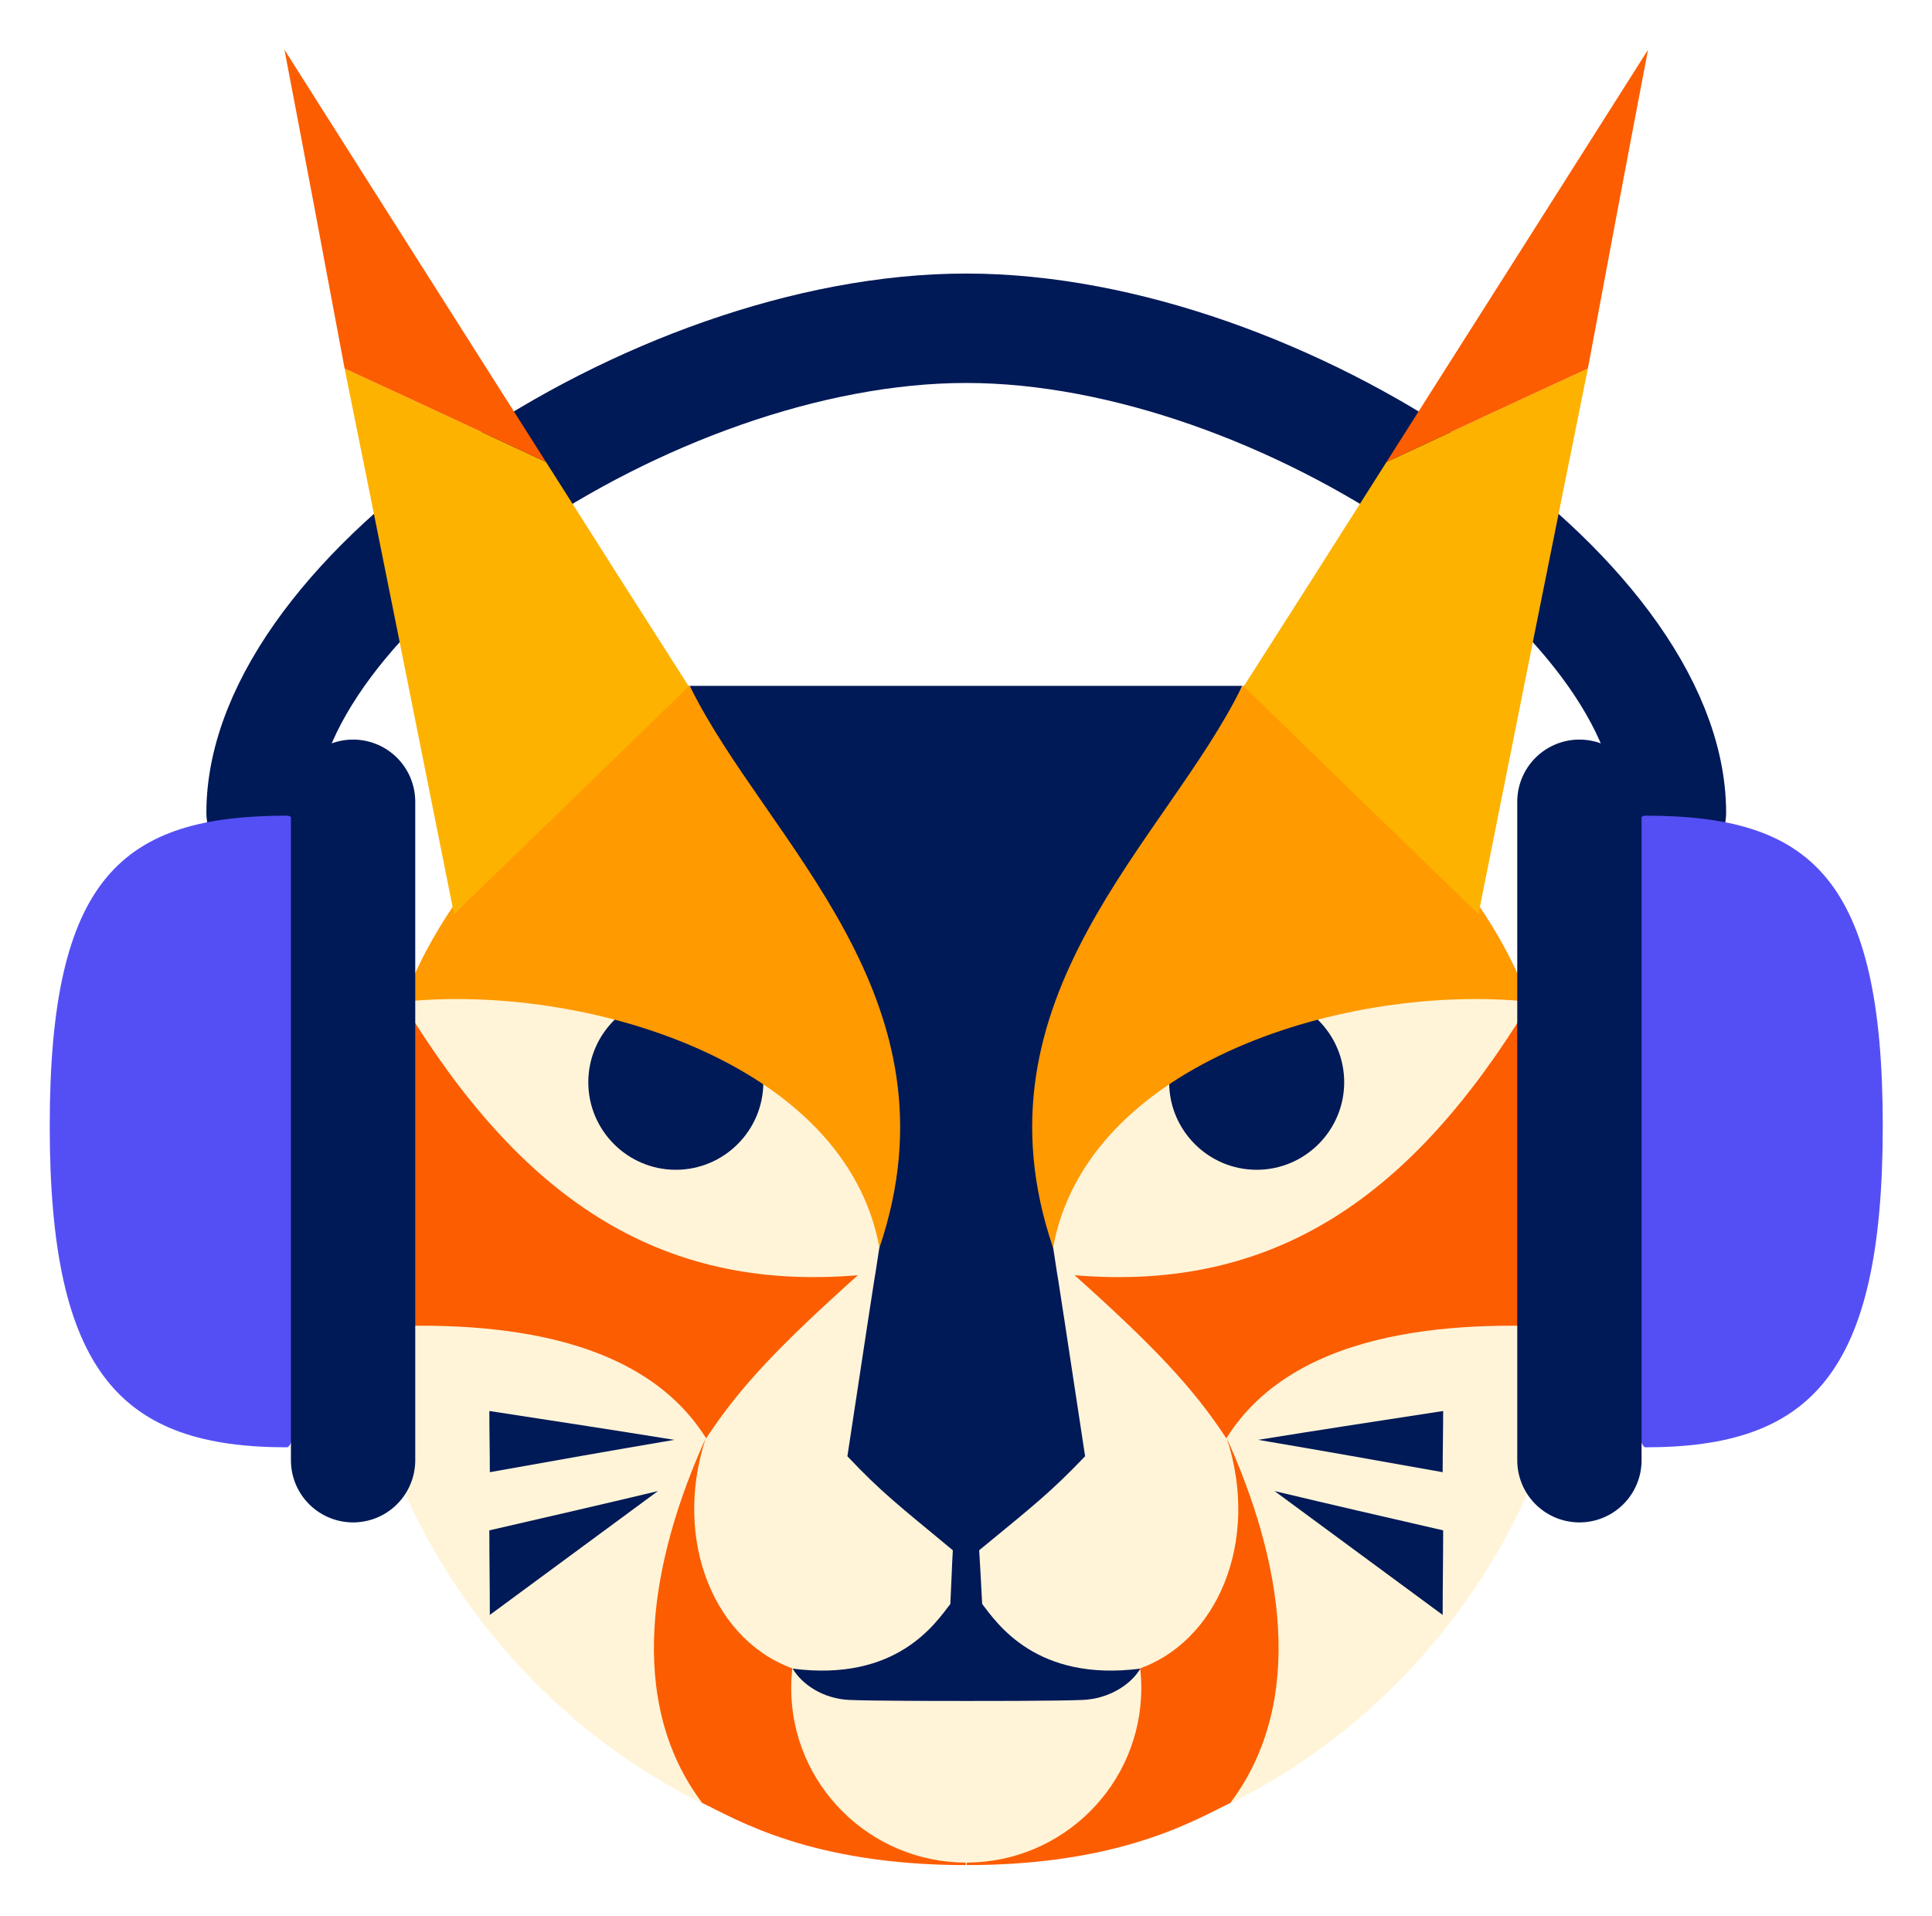
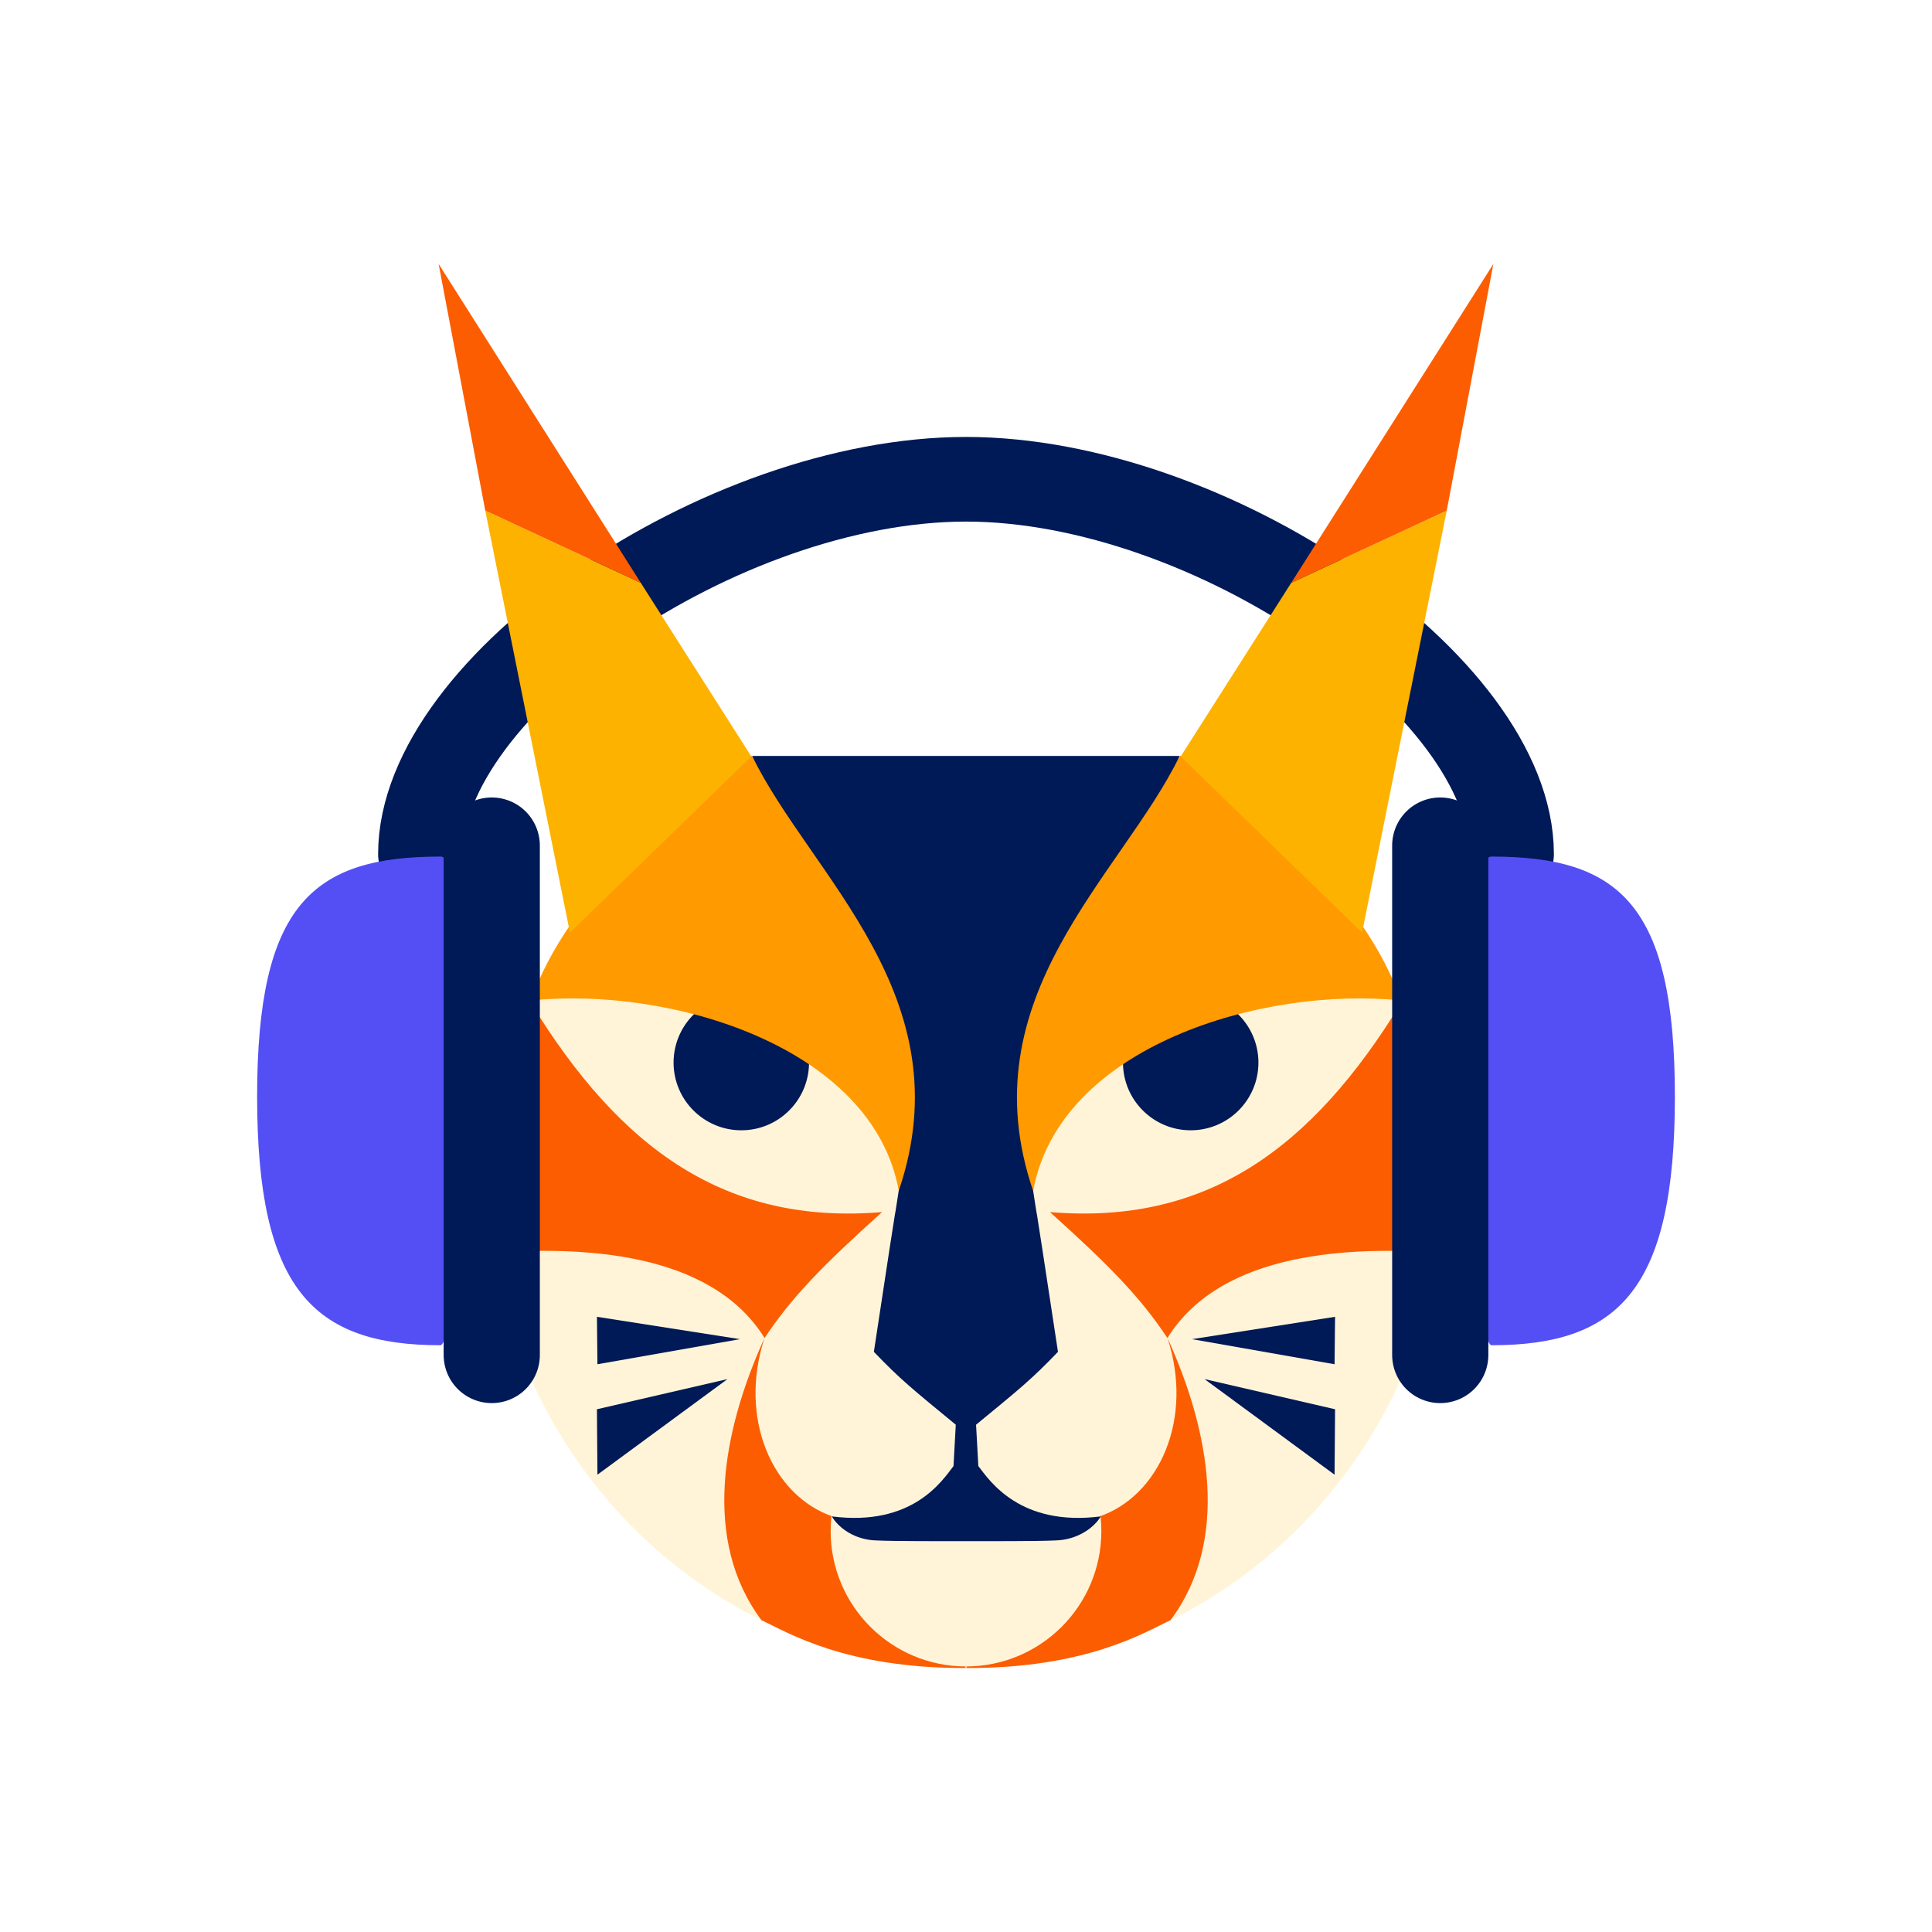
- <svg xmlns="http://www.w3.org/2000/svg" viewBox="-1.943 -2.353 3.885 3.851" version="1.1" id="svg1">
+ <svg xmlns="http://www.w3.org/2000/svg" viewBox="-1.943 -2.353 512 512" version="1.1" id="svg1" width="512" height="512">
  <defs id="defs1" />
-   <path id="Headband" d="M -1.418 -0.719 C -1.418 -1.159, -0.635 -1.693, 0 -1.693 C 0.635 -1.693, 1.418 -1.159, 1.418 -0.719" fill="none" stroke="#000000" stroke-width="0.02" style="stroke-width:0.22;stroke-dasharray:none;stroke-linecap:round;stroke:#001957;stroke-opacity:1;fill:none;fill-opacity:1" />
-   <path id="Head" d="M -1.24 0.156 C -1.244 -0.084, -1.175 -0.241, -1.086 -0.44 C -0.362 -0.44, 0.362 -0.44, 1.086 -0.44 C 1.175 -0.241, 1.244 -0.084, 1.24 0.156 C 1.229 0.817, 0.685 1.397, 0 1.397 C -0.685 1.397, -1.229 0.817, -1.24 0.156 Z" fill="#fdb200" stroke="none" stroke-width="0" style="fill:#fff4d8;fill-opacity:1" />
-   <path id="Mouth1" d="M -0.001 1.397 C 0 1.057, -0.344 1.325, -0.345 1.003 C -0.503 0.95, -0.592 0.748, -0.524 0.539 C -0.634 0.782, -0.686 1.066, -0.531 1.272 C -0.464 1.304, -0.314 1.397, -0.001 1.397 Z" fill="#fc5d00" stroke="none" stroke-width="0" />
-   <path id="Mouth1_mirrored" d="M 0.001 1.397 C 0 1.057, 0.344 1.325, 0.345 1.003 C 0.503 0.95, 0.592 0.748, 0.524 0.539 C 0.634 0.782, 0.686 1.066, 0.531 1.272 C 0.464 1.304, 0.314 1.397, 0.001 1.397 Z" fill="#fc5d00" stroke="none" stroke-width="0" />
-   <path id="Mouth2" d="M -0.352 1.041 C -0.352 0.846, -0.194 0.689, 0 0.689 C 0.194 0.689, 0.352 0.846, 0.352 1.041 C 0.352 1.235, 0.194 1.392, 0 1.392 C -0.194 1.392, -0.352 1.235, -0.352 1.041 Z" fill="#fdb200" stroke="none" stroke-width="0" style="fill:#fff4d8;fill-opacity:1" />
-   <path style="fill:#fff4d8;fill-opacity:1;stroke:none;stroke-width:0.32;stroke-linecap:round;stroke-dasharray:none" d="M 0.147,0.17 0.042,-0.177 0.675,-0.611 1.108,-0.384 1.136,-0.244 0.831,0.151 0.257,0.233 Z" id="path2" />
-   <path style="fill:#fff4d8;fill-opacity:1;stroke:none;stroke-width:0.32;stroke-linecap:round;stroke-dasharray:none" d="m -0.154,0.17 0.105,-0.348 -0.633,-0.434 -0.434,0.227 -0.027,0.141 0.305,0.395 0.574,0.082 z" id="path1" />
-   <path id="Eye" d="M -0.76 -0.177 C -0.76 -0.274, -0.681 -0.353, -0.584 -0.353 C -0.487 -0.353, -0.408 -0.274, -0.408 -0.177 C -0.408 -0.08, -0.487 -0.001, -0.584 -0.001 C -0.681 -0.001, -0.76 -0.08, -0.76 -0.177 Z" fill="#001957" stroke="none" stroke-width="0" />
-   <path id="Eye_mirrored" d="M 0.76 -0.177 C 0.76 -0.274, 0.681 -0.353, 0.584 -0.353 C 0.487 -0.353, 0.408 -0.274, 0.408 -0.177 C 0.408 -0.08, 0.487 -0.001, 0.584 -0.001 C 0.681 -0.001, 0.76 -0.08, 0.76 -0.177 Z" fill="#001957" stroke="none" stroke-width="0" />
-   <path id="Forehead" d="M -1.131 -0.339 C -0.772 -0.376, -0.24 -0.22, -0.174 0.159 C -0.05 -0.155, -0.21 -0.433, -0.243 -0.483 C -0.334 -0.644, -0.525 -0.925, -0.557 -0.975 C -0.741 -0.866, -1.036 -0.611, -1.131 -0.339 Z" fill="#ff9a00" stroke="none" stroke-width="0" />
-   <path id="Forehead_mirrored" d="M 1.131 -0.339 C 0.772 -0.376, 0.24 -0.22, 0.174 0.159 C 0.05 -0.155, 0.21 -0.433, 0.243 -0.483 C 0.334 -0.644, 0.525 -0.925, 0.557 -0.975 C 0.741 -0.866, 1.036 -0.611, 1.131 -0.339 Z" fill="#ff9a00" stroke="none" stroke-width="0" />
-   <path id="Cheek" d="M -0.523 0.539 C -0.455 0.435, -0.374 0.351, -0.218 0.211 C -0.622 0.245, -0.898 0.051, -1.133 -0.336 C -1.216 -0.155, -1.274 0.059, -1.227 0.317 C -1.012 0.303, -0.667 0.308, -0.523 0.539 Z" fill="#fc5d00" stroke="none" stroke-width="0" />
-   <path id="Cheek_mirrored" d="M 0.523 0.539 C 0.455 0.435, 0.374 0.351, 0.218 0.211 C 0.622 0.245, 0.898 0.051, 1.133 -0.336 C 1.216 -0.155, 1.274 0.059, 1.227 0.317 C 1.012 0.303, 0.667 0.308, 0.523 0.539 Z" fill="#fc5d00" stroke="none" stroke-width="0" />
-   <path id="Beard1" d="M -0.959 0.484 C -0.835 0.503, -0.711 0.522, -0.587 0.542 C -0.711 0.563, -0.835 0.585, -0.958 0.607 C -0.958 0.566, -0.959 0.525, -0.959 0.484 Z" fill="#001957" stroke="none" stroke-width="0" />
-   <path id="Beard1_mirrored" d="M 0.959 0.484 C 0.835 0.503, 0.711 0.522, 0.587 0.542 C 0.711 0.563, 0.835 0.585, 0.958 0.607 C 0.958 0.566, 0.959 0.525, 0.959 0.484 Z" fill="#001957" stroke="none" stroke-width="0" />
-   <path id="Beard2" d="M -0.959 0.724 C -0.846 0.698, -0.733 0.672, -0.62 0.645 C -0.733 0.728, -0.845 0.811, -0.958 0.894 C -0.958 0.837, -0.959 0.781, -0.959 0.724 Z" fill="#001957" stroke="none" stroke-width="0" />
-   <path id="Beard2_mirrored" d="M 0.959 0.724 C 0.846 0.698, 0.733 0.672, 0.62 0.645 C 0.733 0.728, 0.845 0.811, 0.958 0.894 C 0.958 0.837, 0.959 0.781, 0.959 0.724 Z" fill="#001957" stroke="none" stroke-width="0" />
-   <path id="Ear1" d="M -1.25 -1.612 C -1.115 -1.55, -0.98 -1.487, -0.845 -1.424 C -0.75 -1.274, -0.654 -1.123, -0.558 -0.973 C -0.715 -0.82, -0.872 -0.668, -1.03 -0.515 C -1.103 -0.881, -1.176 -1.246, -1.25 -1.612 Z" fill="#fdb200" stroke="none" stroke-width="0" />
-   <path id="Ear1_mirrored" d="M 1.25 -1.612 C 1.115 -1.55, 0.98 -1.487, 0.845 -1.424 C 0.75 -1.274, 0.654 -1.123, 0.558 -0.973 C 0.715 -0.82, 0.872 -0.668, 1.03 -0.515 C 1.103 -0.881, 1.176 -1.246, 1.25 -1.612 Z" fill="#fdb200" stroke="none" stroke-width="0" />
-   <path id="Ear2" d="M -1.25 -1.612 C -1.115 -1.55, -0.98 -1.487, -0.845 -1.424 C -1.021 -1.701, -1.196 -1.977, -1.371 -2.253 C -1.33 -2.039, -1.29 -1.826, -1.25 -1.612 Z" fill="#fc5d00" stroke="none" stroke-width="0" />
-   <path id="Ear2_mirrored" d="M 1.25 -1.612 C 1.115 -1.55, 0.98 -1.487, 0.845 -1.424 C 1.021 -1.701, 1.196 -1.977, 1.371 -2.253 C 1.33 -2.039, 1.29 -1.826, 1.25 -1.612 Z" fill="#fc5d00" stroke="none" stroke-width="0" />
-   <path id="Cup1" d="M -1.366 0.557 C -1.698 0.557, -1.843 0.41, -1.843 -0.089 C -1.843 -0.589, -1.698 -0.713, -1.366 -0.713 C -1.256 -0.713, -1.312 0.557, -1.366 0.557 Z" fill="#0f00ed" stroke="none" stroke-width="0" style="fill:#544ff4;fill-opacity:1" />
-   <path id="Cup1_mirrored" d="M 1.366 0.557 C 1.698 0.557, 1.843 0.41, 1.843 -0.089 C 1.843 -0.589, 1.698 -0.713, 1.366 -0.713 C 1.256 -0.713, 1.312 0.557, 1.366 0.557 Z" fill="#0f00ed" stroke="none" stroke-width="0" style="fill:#544ff4;fill-opacity:1" />
-   <path id="Cup2" d="M -1.233 -0.741 C -1.233 -0.3, -1.233 0.141, -1.233 0.583" fill="none" stroke="#000000" stroke-width="0.02" style="stroke-width:0.25;stroke-dasharray:none;stroke-linecap:round;fill:#001957;fill-opacity:1;stroke:#001957" />
-   <path id="Cup2_mirrored" d="m 1.233,-0.741 c 0,0.441 0,0.883 0,1.324" fill="none" stroke="#000000" stroke-width="0.02" style="stroke:#001957;stroke-width:0.25;stroke-linecap:round;stroke-dasharray:none" />
-   <path id="Nose" d="M -0.556 -0.974 C -0.404 -0.663 -0.003 -0.348 -0.175 0.157 C -0.196 0.296 -0.159 0.047 -0.239 0.575 C -0.171 0.647 -0.138 0.672 -0.027 0.764 C -0.029 0.799 -0.029 0.812 -0.032 0.872 C -0.062 0.911 -0.14 1.029 -0.349 1.002 C -0.331 1.033 -0.288 1.063 -0.234 1.065 C -0.183 1.067 -0.054 1.067 0.001 1.067 C 0.056 1.067 0.182 1.067 0.233 1.065 C 0.288 1.063 0.332 1.033 0.35 1.002 C 0.141 1.029 0.062 0.911 0.032 0.872 C 0.029 0.812 0.028 0.799 0.026 0.764 C 0.138 0.672 0.17 0.647 0.239 0.575 C 0.159 0.047 0.196 0.296 0.175 0.157 C 0.002 -0.348 0.404 -0.663 0.555 -0.974 L 0.001 -0.974 L -0.556 -0.974 z " style="fill:#001957;fill-opacity:1" />
+   <g id="g1" transform="translate(-24.9426,46.07515)">
+     <path id="Headband" d="m 134.418,177.928 c 0,-44.809 79.82,-99.345 144.582,-99.345 64.762,0 144.582,54.536 144.582,99.345" fill="none" stroke="#000000" stroke-width="0.02" style="fill:none;fill-opacity:1;stroke:#001957;stroke-width:22.43;stroke-linecap:round;stroke-dasharray:none;stroke-opacity:1" />
+     <path id="Head" d="m 152.556,267.18 c -0.428,-24.52 6.607,-40.537 15.762,-60.816 73.785,0 147.579,0 221.364,0 9.156,20.279 16.19,36.296 15.762,60.816 -1.172,67.361 -56.626,126.444 -126.444,126.444 -69.819,0 -125.272,-59.083 -126.444,-126.444 z" fill="#fdb200" stroke="none" stroke-width="0" style="fill:#fff4d8;fill-opacity:1" />
+     <path id="Mouth1" d="M 278.878,393.614 C 279,359.01 243.979,386.375 243.795,353.505 227.696,348.05 218.612,327.496 225.606,306.147 c -11.266,24.775 -16.568,53.751 -0.795,74.794 6.872,3.212 22.206,12.765 54.067,12.673 z" fill="#fc5d00" stroke="none" stroke-width="0" />
+     <path id="Mouth1_mirrored" d="m 279.122,393.614 c -0.122,-34.603 34.899,-7.239 35.083,-40.109 16.099,-5.455 25.183,-26.009 18.189,-47.358 11.266,24.775 16.568,53.751 0.795,74.794 -6.872,3.212 -22.206,12.765 -54.067,12.673 z" fill="#fc5d00" stroke="none" stroke-width="0" />
+     <path id="Mouth2" d="m 243.132,357.328 c 0,-19.81 16.058,-35.878 35.868,-35.878 19.81,0 35.868,16.068 35.868,35.878 0,19.8 -16.058,35.868 -35.868,35.868 -19.81,0 -35.868,-16.068 -35.868,-35.868 z" fill="#fdb200" stroke="none" stroke-width="0" style="fill:#fff4d8;fill-opacity:1" />
+     <path style="fill:#fff4d8;fill-opacity:1;stroke:none;stroke-width:32.625;stroke-linecap:round;stroke-dasharray:none" d="m 294.012,268.601 -10.753,-35.445 64.518,-44.207 44.207,23.099 2.788,14.337 -31.064,40.224 -58.544,8.363 z" id="path2" />
+     <path style="fill:#fff4d8;fill-opacity:1;stroke:none;stroke-width:32.625;stroke-linecap:round;stroke-dasharray:none" d="m 263.346,268.601 10.753,-35.445 -64.518,-44.207 -44.207,23.099 -2.788,14.337 31.064,40.224 58.544,8.363 z" id="path1" />
+     <path id="Eye" d="m 201.504,233.167 c 0,-9.9 8.044,-17.944 17.954,-17.944 9.9,0 17.944,8.044 17.944,17.944 0,9.91 -8.044,17.944 -17.944,17.944 -9.91,0 -17.954,-8.034 -17.954,-17.944 z" fill="#001957" stroke="none" stroke-width="0" />
+     <path id="Eye_mirrored" d="m 356.496,233.167 c 0,-9.9 -8.044,-17.944 -17.954,-17.944 -9.9,0 -17.944,8.044 -17.944,17.944 0,9.91 8.044,17.944 17.944,17.944 9.91,0 17.954,-8.034 17.954,-17.944 z" fill="#001957" stroke="none" stroke-width="0" />
+     <path id="Forehead" d="m 163.72,216.712 c 36.541,-3.823 90.76,12.061 97.52,50.712 12.622,-32.014 -3.67,-60.327 -6.994,-65.435 -9.247,-16.466 -28.741,-45.054 -32.065,-50.162 -18.719,11.133 -48.836,37.132 -58.461,64.884 z" fill="#ff9a00" stroke="none" stroke-width="0" />
+     <path id="Forehead_mirrored" d="m 394.28,216.712 c -36.541,-3.823 -90.76,12.061 -97.52,50.712 -12.622,-32.014 3.67,-60.327 6.994,-65.435 9.247,-16.466 28.741,-45.054 32.065,-50.162 18.719,11.133 48.836,37.132 58.461,64.884 z" fill="#ff9a00" stroke="none" stroke-width="0" />
+     <path id="Cheek" d="m 225.627,306.167 c 7.014,-10.624 15.273,-19.137 31.127,-33.38 -41.19,3.446 -69.299,-16.405 -93.299,-55.81 -8.472,18.433 -14.325,40.282 -9.553,66.525 21.971,-1.417 57.105,-0.836 71.725,22.665 z" fill="#fc5d00" stroke="none" stroke-width="0" />
+     <path id="Cheek_mirrored" d="m 332.373,306.167 c -7.014,-10.624 -15.273,-19.137 -31.127,-33.38 41.19,3.446 69.299,-16.405 93.299,-55.81 8.472,18.433 14.325,40.282 9.553,66.525 -21.971,-1.417 -57.105,-0.836 -71.725,22.665 z" fill="#fc5d00" stroke="none" stroke-width="0" />
+     <path id="Beard1" d="m 181.195,300.539 c 12.642,1.978 25.285,3.946 37.917,5.924 -12.591,2.212 -25.193,4.425 -37.784,6.647 -0.041,-4.19 -0.092,-8.381 -0.133,-12.571 z" fill="#001957" stroke="none" stroke-width="0" />
+     <path id="Beard1_mirrored" d="m 376.805,300.539 c -12.642,1.978 -25.285,3.946 -37.917,5.924 12.591,2.212 25.193,4.425 37.784,6.647 0.041,-4.19 0.092,-8.381 0.133,-12.571 z" fill="#001957" stroke="none" stroke-width="0" />
+     <path id="Beard2" d="m 181.195,325.039 c 11.531,-2.661 23.062,-5.322 34.593,-7.993 -11.49,8.452 -22.97,16.894 -34.461,25.336 -0.041,-5.781 -0.092,-11.562 -0.133,-17.343 z" fill="#001957" stroke="none" stroke-width="0" />
+     <path id="Beard2_mirrored" d="m 376.805,325.039 c -11.531,-2.661 -23.062,-5.322 -34.593,-7.993 11.49,8.452 22.97,16.894 34.461,25.336 0.041,-5.781 0.092,-11.562 0.133,-17.343 z" fill="#001957" stroke="none" stroke-width="0" />
+     <path id="Ear1" d="m 151.597,86.873 c 13.733,6.382 27.467,12.765 41.21,19.147 9.767,15.334 19.535,30.678 29.302,46.022 -16.027,15.568 -32.044,31.127 -48.072,46.695 -7.483,-37.285 -14.967,-74.58 -22.44,-111.865 z" fill="#fdb200" stroke="none" stroke-width="0" />
+     <path id="Ear1_mirrored" d="m 406.403,86.873 c -13.733,6.382 -27.467,12.765 -41.21,19.147 -9.767,15.334 -19.535,30.678 -29.302,46.022 16.027,15.568 32.044,31.127 48.072,46.695 7.483,-37.285 14.967,-74.58 22.44,-111.865 z" fill="#fdb200" stroke="none" stroke-width="0" />
+     <path id="Ear2" d="m 151.597,86.873 c 13.733,6.382 27.467,12.765 41.21,19.147 -17.862,-28.17 -35.715,-56.34 -53.567,-84.5 4.119,21.778 8.238,43.565 12.357,65.353 z" fill="#fc5d00" stroke="none" stroke-width="0" />
+     <path id="Ear2_mirrored" d="m 406.403,86.873 c -13.733,6.382 -27.467,12.765 -41.21,19.147 17.862,-28.17 35.715,-56.34 53.567,-84.5 -4.119,21.778 -8.238,43.565 -12.357,65.353 z" fill="#fc5d00" stroke="none" stroke-width="0" />
+     <path id="Cup1" d="m 139.72,308.074 c -33.818,0 -48.581,-14.987 -48.581,-65.883 0,-50.977 14.763,-63.62 48.581,-63.62 11.235,0 5.485,129.503 0,129.503 z" fill="#0f00ed" stroke="none" stroke-width="0" style="fill:#544ff4;fill-opacity:1" />
+     <path id="Cup1_mirrored" d="m 418.28,308.074 c 33.818,0 48.581,-14.987 48.581,-65.883 0,-50.977 -14.763,-63.62 -48.581,-63.62 -11.235,0 -5.485,129.503 0,129.503 z" fill="#0f00ed" stroke="none" stroke-width="0" style="fill:#544ff4;fill-opacity:1" />
+     <path id="Cup2" d="m 153.32,175.655 c 0,45.003 0,90.006 0,135.008" fill="none" stroke="#000000" stroke-width="0.02" style="fill:#001957;fill-opacity:1;stroke:#001957;stroke-width:25.489;stroke-linecap:round;stroke-dasharray:none" />
+     <path id="Cup2_mirrored" d="m 404.68,175.655 c 0,45.003 0,90.006 0,135.008" fill="none" stroke="#000000" stroke-width="0.02" style="stroke:#001957;stroke-width:25.489;stroke-linecap:round;stroke-dasharray:none" />
+     <path id="Nose" d="m 222.325,151.91 c 15.446,31.718 56.397,63.85 38.83,115.296 -2.161,14.243 1.585,-11.137 -6.571,42.614 7.025,7.341 10.307,9.936 21.705,19.316 -0.204,3.609 -0.281,4.835 -0.597,10.952 -3.048,3.986 -10.92,16.084 -32.259,13.342 1.866,3.15 6.162,6.219 11.749,6.372 5.2,0.255 18.298,0.178 23.896,0.199 5.597,-0.02 18.497,0.056 23.697,-0.199 5.587,-0.153 10.082,-3.222 11.948,-6.372 -21.339,2.743 -29.41,-9.355 -32.458,-13.342 -0.316,-6.117 -0.393,-7.343 -0.597,-10.952 11.399,-9.38 14.681,-11.975 21.705,-19.316 -8.156,-53.751 -4.41,-28.371 -6.571,-42.614 -17.567,-51.446 23.384,-83.578 38.83,-115.296 h -56.553 z" style="fill:#001957;fill-opacity:1;stroke-width:101.955" />
+   </g>
</svg>
